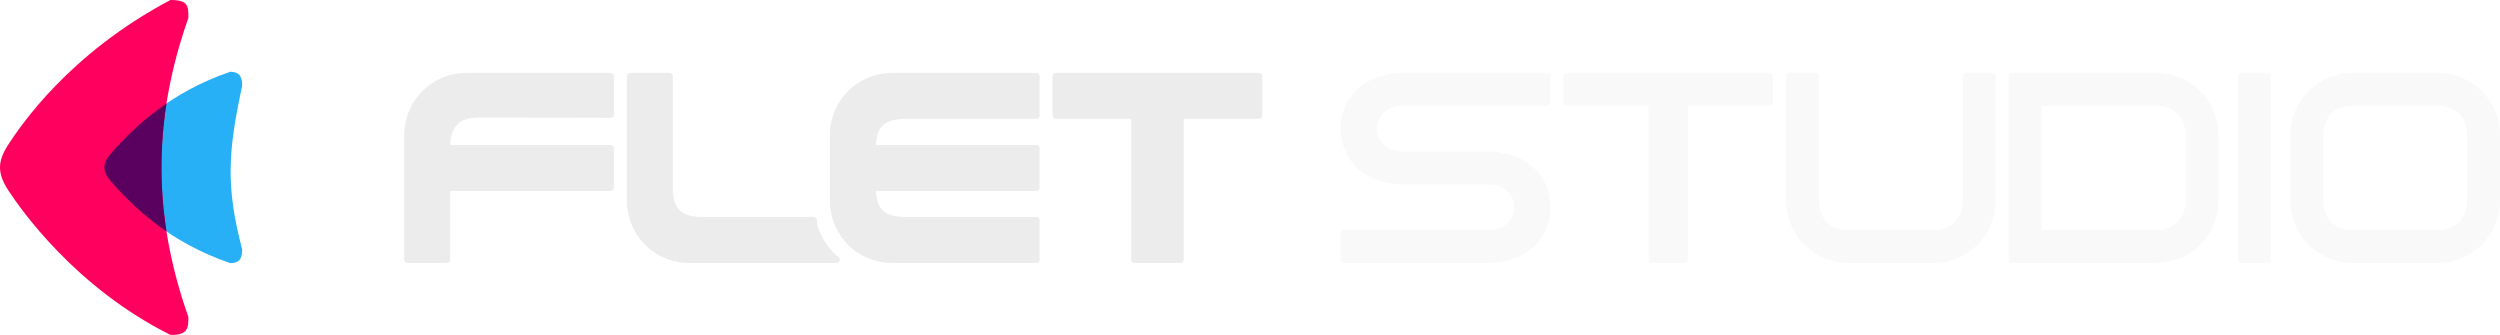
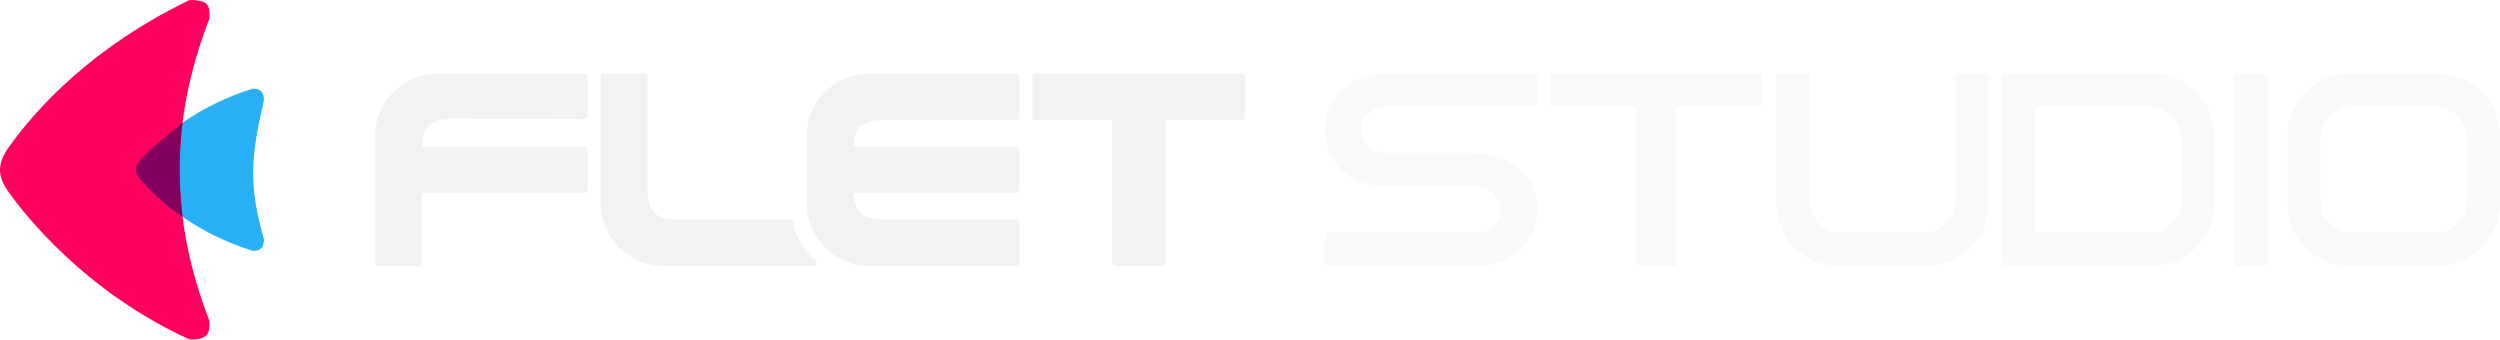
- <svg xmlns="http://www.w3.org/2000/svg" viewBox="0 0 3817.432 511.399" role="img" aria-label="FLET" version="1.1" id="svg4" width="3817.432" height="511.399">
+ <svg xmlns="http://www.w3.org/2000/svg" viewBox="0 0 3765.139 511.306" role="img" aria-label="FLET" version="1.1" id="svg4" width="3765.139" height="511.306">
  <defs id="defs4" />
-   <path d="m 1612.318,116.399 h 310 v 60 h -120 v 220 h -70 v -220 h -120 z" id="path4-9" style="fill:#ececec;fill-opacity:1;stroke:#ececec;stroke-width:10.227;stroke-linecap:round;stroke-linejoin:round;stroke-dasharray:none;stroke-opacity:1" />
-   <path d="m 1272.318,206.399 c 0,-50 40,-90 90,-90 h 220 v 60 h -200 c -40,0 -50,20 -50,50 h 250 v 60 h -250 c 0,30 10,50 50,50 h 200 v 60 h -220 c -50,0 -90,-40 -90,-90 z" id="path3-1" style="fill:#ececec;fill-opacity:1;stroke:#ececec;stroke-width:10.227;stroke-linecap:round;stroke-linejoin:round;stroke-dasharray:none;stroke-opacity:1" />
-   <path d="m 962.318,116.399 h 60 v 170 c 0,30 10,50 50,50 50,0 100,0 170,0 0,20 20,50 35,60 h -225 c -50,0 -90,-40 -90,-90 z" id="path2-7" style="fill:#ececec;fill-opacity:1;stroke:#ececec;stroke-width:10.227;stroke-linecap:round;stroke-linejoin:round;stroke-dasharray:none;stroke-opacity:1" />
-   <path d="m 712.318,116.399 h 220 v 58.434 L 732.052,174.327 c -39.734,-0.1 -49.734,22.072 -49.734,52.072 h 250 v 60 h -250 v 110 h -60 v -190 c 0,-50 40,-90 90,-90 z" id="path1-0-5" style="fill:#ececec;fill-opacity:1;stroke:#ececec;stroke-width:10.227;stroke-linecap:round;stroke-linejoin:round;stroke-dasharray:none;stroke-opacity:1" />
-   <path fill="#0098da" fill-opacity="0.639" d="m 168.935,276.558 c -12.784,-14.611 -12.784,-27.134 0,-41.745 36.526,-41.745 91.316,-93.925 182.632,-125.234 12.784,0 18.263,6.262 18.263,20.872 -21.049,99.198 -25.95,152.202 0,250.467 0,15.017 -5.123,20.872 -18.263,20.872 C 260.251,370.483 205.461,318.302 168.935,276.558 Z" id="path2-6-4" style="display:inline;mix-blend-mode:normal;fill:#27b0f5;fill-opacity:1;stroke-width:3.825;stroke-dasharray:none" />
-   <path fill="#ee3167" d="M 13.697,219.159 C 31.961,191.764 105.014,82.185 260.251,-2.0144475e-5 c 27.395,0 27.395,9.132 27.395,27.395 -54.79,155.238 -54.79,301.343 0,456.581 0,15.791 0,28.097 -27.395,27.395 C 114.145,438.318 31.961,319.607 13.697,292.212 c -18.263,-27.395 -18.263,-45.658 0,-73.053 z" id="path1-7-1" style="fill:#ff005f;fill-opacity:1;stroke-width:0;stroke-dasharray:none" />
-   <path id="path5-8" style="display:inline;mix-blend-mode:normal;fill:#5a005f;fill-opacity:1;stroke-width:3.825;stroke-dasharray:none" d="m 254.212,157.939 c -36.897,25.075 -64.144,52.722 -85.277,76.874 -12.784,14.611 -12.784,27.134 0,41.744 21.133,24.152 48.38,51.795 85.277,76.871 -10.21,-65.408 -10.21,-130.081 0,-195.489 z" />
-   <path d="m 2362.318,116.399 h -220 c -50,0 -90,30 -90,80 0,50 40,80 90,80 h 130 c 60,0 60,80 0,80 h -220 v 40 h 220 c 50,0 90,-30 90,-80 0,-50 -40,-80 -90,-80 h -130 c -60,0 -60,-80 0,-80 h 220 z" id="path-s-8" style="fill:#f9f9f9;fill-opacity:1;stroke:#f9f9f9;stroke-width:10.227;stroke-linecap:round;stroke-linejoin:round;stroke-dasharray:none;stroke-opacity:1" />
-   <path d="m 2392.318,116.399 h 310 v 40 h -130 v 240 h -50 v -240 h -130 z" id="path-t2-3" style="fill:#f9f9f9;fill-opacity:1;stroke:#f9f9f9;stroke-width:10.227;stroke-linecap:round;stroke-linejoin:round;stroke-dasharray:none;stroke-opacity:1" />
-   <path d="m 2732.318,116.399 h 40 v 190 c 0,30 20,50 50,50 h 130 c 30,0 50,-20 50,-50 v -190 h 40 v 190 c 0,50 -40,90 -90,90 h -130 c -50,0 -90,-40 -90,-90 z" id="path-u-5" style="fill:#f9f9f9;fill-opacity:1;stroke:#f9f9f9;stroke-width:10.227;stroke-linecap:round;stroke-linejoin:round;stroke-dasharray:none;stroke-opacity:1" />
-   <path d="m 3072.318,116.399 h 220 c 50,0 90,40 90,90 v 100 c 0,50 -40,90 -90,90 h -220 z m 40,40 v 200 h 180 c 30,0 50,-20 50,-50 v -100 c 0,-30 -20,-50 -50,-50 z" id="path-d-2" style="fill:#f9f9f9;fill-opacity:1;stroke:#f9f9f9;stroke-width:10.227;stroke-linecap:round;stroke-linejoin:round;stroke-dasharray:none;stroke-opacity:1" />
-   <path d="m 3422.318,116.399 h 40 v 280 h -40 z" id="path-i-2" style="fill:#f9f9f9;fill-opacity:1;stroke:#f9f9f9;stroke-width:10.227;stroke-linecap:round;stroke-linejoin:round;stroke-dasharray:none;stroke-opacity:1" />
-   <path d="m 3592.318,116.399 h 130 c 50,0 90,40 90,90 v 100 c 0,50 -40,90 -90,90 h -130 c -50,0 -90,-40 -90,-90 v -100 c 0,-50 40,-90 90,-90 z m 0,40 c -30,0 -50,20 -50,50 v 100 c 0,30 20,50 50,50 h 130 c 30,0 50,-20 50,-50 v -100 c 0,-30 -20,-50 -50,-50 z" id="path-o-6" style="fill:#f9f9f9;fill-opacity:1;stroke:#f9f9f9;stroke-width:10.227;stroke-linecap:round;stroke-linejoin:round;stroke-dasharray:none;stroke-opacity:1" />
+   <path d="m 1560.026,115.653 h 310 v 60 h -120 v 220 h -70 v -220 h -120 z" id="path4-9" style="fill:#f2f2f2;fill-opacity:1;stroke:#f2f2f2;stroke-width:10.227;stroke-linecap:round;stroke-linejoin:round;stroke-dasharray:none;stroke-opacity:1" />
+   <path d="m 1220.026,205.653 c 0,-50 40,-90 90,-90 h 220 v 60 h -200 c -40,0 -50,20 -50,50 h 250 v 60 h -250 c 0,30 10,50 50,50 h 200 v 60 h -220 c -50,0 -90,-40 -90,-90 z" id="path3-1" style="fill:#f2f2f2;fill-opacity:1;stroke:#f2f2f2;stroke-width:10.227;stroke-linecap:round;stroke-linejoin:round;stroke-dasharray:none;stroke-opacity:1" />
+   <path d="m 910.026,115.653 h 60 v 170 c 0,30 10,50 50,50 50,0 100,0 170,0 0,20 20,50 35,60 h -225 c -50,0 -90,-40 -90,-90 z" id="path2-7" style="fill:#f2f2f2;fill-opacity:1;stroke:#f2f2f2;stroke-width:10.227;stroke-linecap:round;stroke-linejoin:round;stroke-dasharray:none;stroke-opacity:1" />
+   <path d="m 660.026,115.653 h 220 v 58.434 l -200.266,-0.506 c -39.734,-0.1 -49.734,22.072 -49.734,52.072 h 250 v 60 h -250 v 110 h -60 v -190 c 0,-50 40,-90 90,-90 z" id="path1-0-5" style="fill:#f2f2f2;fill-opacity:1;stroke:#f2f2f2;stroke-width:10.227;stroke-linecap:round;stroke-linejoin:round;stroke-dasharray:none;stroke-opacity:1" />
+   <path d="m 2310.026,115.653 h -220 c -50,0 -90,30 -90,80 0,50 40,80 90,80 h 130 c 60,0 60,80 0,80 h -220 v 40 h 220 c 50,0 90,-30 90,-80 0,-50 -40,-80 -90,-80 h -130 c -60,0 -60,-80 0,-80 h 220 z" id="path-s-8" style="fill:#f9f9f9;fill-opacity:1;stroke:#f9f9f9;stroke-width:10.227;stroke-linecap:round;stroke-linejoin:round;stroke-dasharray:none;stroke-opacity:1" />
+   <path d="m 2340.026,115.653 h 310 v 40 h -130 v 240 h -50 v -240 h -130 z" id="path-t2-3" style="fill:#f9f9f9;fill-opacity:1;stroke:#f9f9f9;stroke-width:10.227;stroke-linecap:round;stroke-linejoin:round;stroke-dasharray:none;stroke-opacity:1" />
+   <path d="m 2680.026,115.653 h 40 v 190 c 0,25 25,50 50,50 h 130 c 25,0 50,-25 50,-50 v -190 h 40 v 190 c 0,50 -40,90 -90,90 h -130 c -50,0 -90,-40 -90,-90 z" id="path-u-5" style="fill:#f9f9f9;fill-opacity:1;stroke:#f9f9f9;stroke-width:10.227;stroke-linecap:round;stroke-linejoin:round;stroke-dasharray:none;stroke-opacity:1" />
+   <path d="m 3020.026,115.653 h 220 c 50,0 90,40 90,90 v 100 c 0,50 -40,90 -90,90 h -220 z m 40,40 v 200 h 180 c 25,0 50,-25 50,-50 v -100 c 0,-25 -25,-50 -50,-50 z" id="path-d-2" style="fill:#f9f9f9;fill-opacity:1;stroke:#f9f9f9;stroke-width:10.227;stroke-linecap:round;stroke-linejoin:round;stroke-dasharray:none;stroke-opacity:1" />
+   <path d="m 3370.026,115.653 h 40 v 280 h -40 z" id="path-i-2" style="fill:#f9f9f9;fill-opacity:1;stroke:#f9f9f9;stroke-width:10.227;stroke-linecap:round;stroke-linejoin:round;stroke-dasharray:none;stroke-opacity:1" />
+   <path d="m 3540.026,115.653 h 130 c 50,0 90,40 90,90 v 100 c 0,50 -40,90 -90,90 h -130 c -50,0 -90,-40 -90,-90 v -100 c 0,-50 40,-90 90,-90 z m 0,40 c -25,0 -50,25 -50,50 v 100 c 0,25 25,50 50,50 h 130 c 25,0 50,-25 50,-50 v -100 c 0,-25 -25,-50 -50,-50 z" id="path-o-6" style="fill:#f9f9f9;fill-opacity:1;stroke:#f9f9f9;stroke-width:10.227;stroke-linecap:round;stroke-linejoin:round;stroke-dasharray:none;stroke-opacity:1" />
+   <g id="g3-7-5-9-8" transform="matrix(1.565192,0,0,1.565192,-1714.004,914.4151)">
+     <path fill="#0098da" fill-opacity="0.639" d="m 1231.312,-409.737 c -7.491,-7.802 -7.491,-14.489 0,-22.291 21.403,-22.291 53.507,-50.155 107.014,-66.873 7.491,0 10.701,3.344 10.701,11.146 -12.334,52.97 -15.205,81.274 0,133.746 0,8.019 -3.002,11.145 -10.701,11.145 -53.507,-16.718 -85.611,-44.582 -107.014,-66.873 z" id="path2-6-5-3-0-5-8-10-3-8-3" style="display:inline;mix-blend-mode:normal;fill:#27b0f5;fill-opacity:1;stroke-width:2.14;stroke-dasharray:none" />
+     <path fill="#ee3167" d="m 1104.677,-444.224 c 12.802,-17.499 64.008,-87.497 172.822,-139.995 19.202,0 19.202,5.833 19.202,17.499 -38.405,99.163 -38.405,192.493 0,291.656 0,10.087 0,17.948 -19.202,17.499 -102.413,-46.665 -160.02,-122.496 -172.822,-139.995 -12.802,-17.499 -12.802,-29.166 0,-46.665 z" id="path1-7-1-7-9-5-9-6-0-1-7" style="fill:#ff005f;fill-opacity:1;stroke-width:0;stroke-dasharray:none" />
+     <path id="path5-7-0-3-8-3-0-1-1-0" style="display:inline;mix-blend-mode:normal;fill:#83005f;fill-opacity:1;stroke-width:1.828;stroke-dasharray:none" d="m 1230.349,-430.697 c -6.207,6.871 -6.207,12.76 0,19.631 10.26,11.358 22.475,23.677 40.388,35.47 -3.778,-30.375 -3.737,-62.294 -0.017,-90.529 0,0 -30.111,24.07 -40.37,35.428 z" />
+   </g>
</svg>
